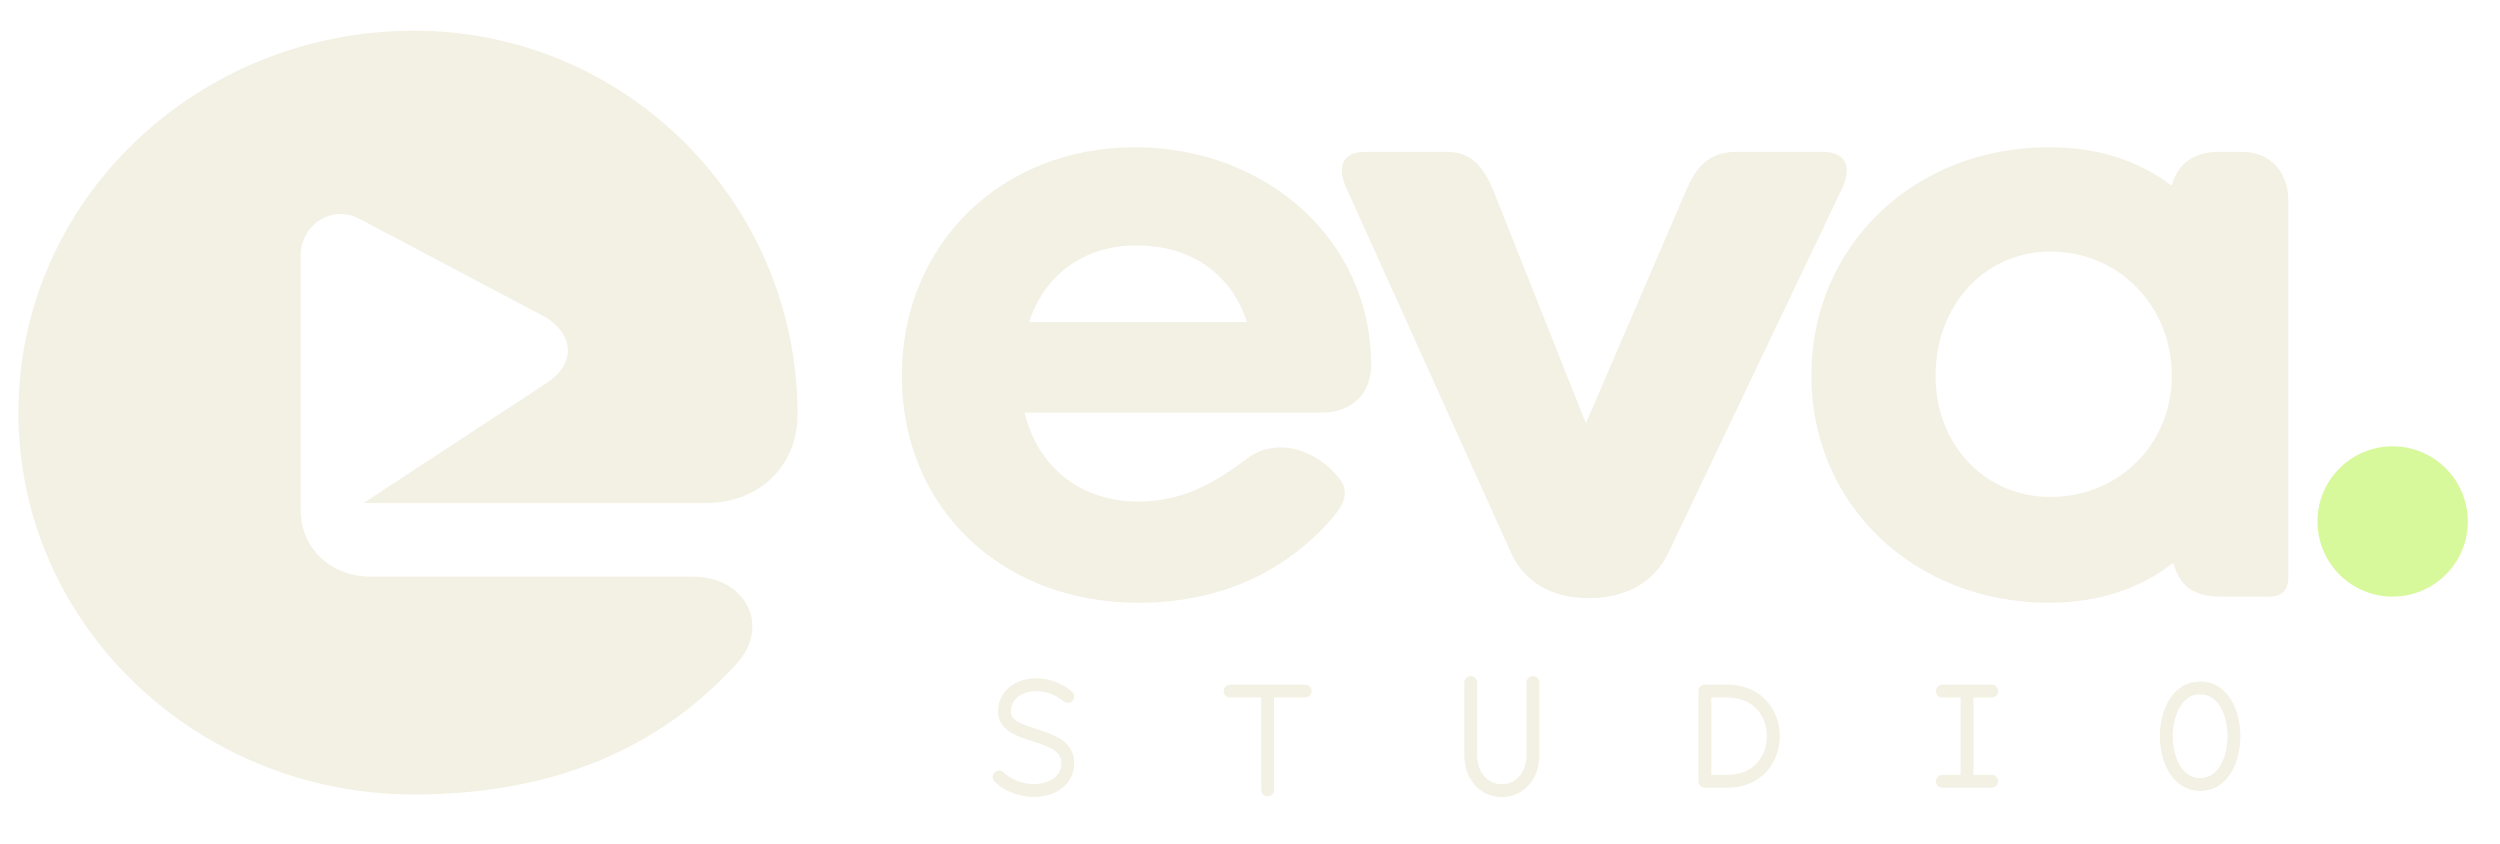
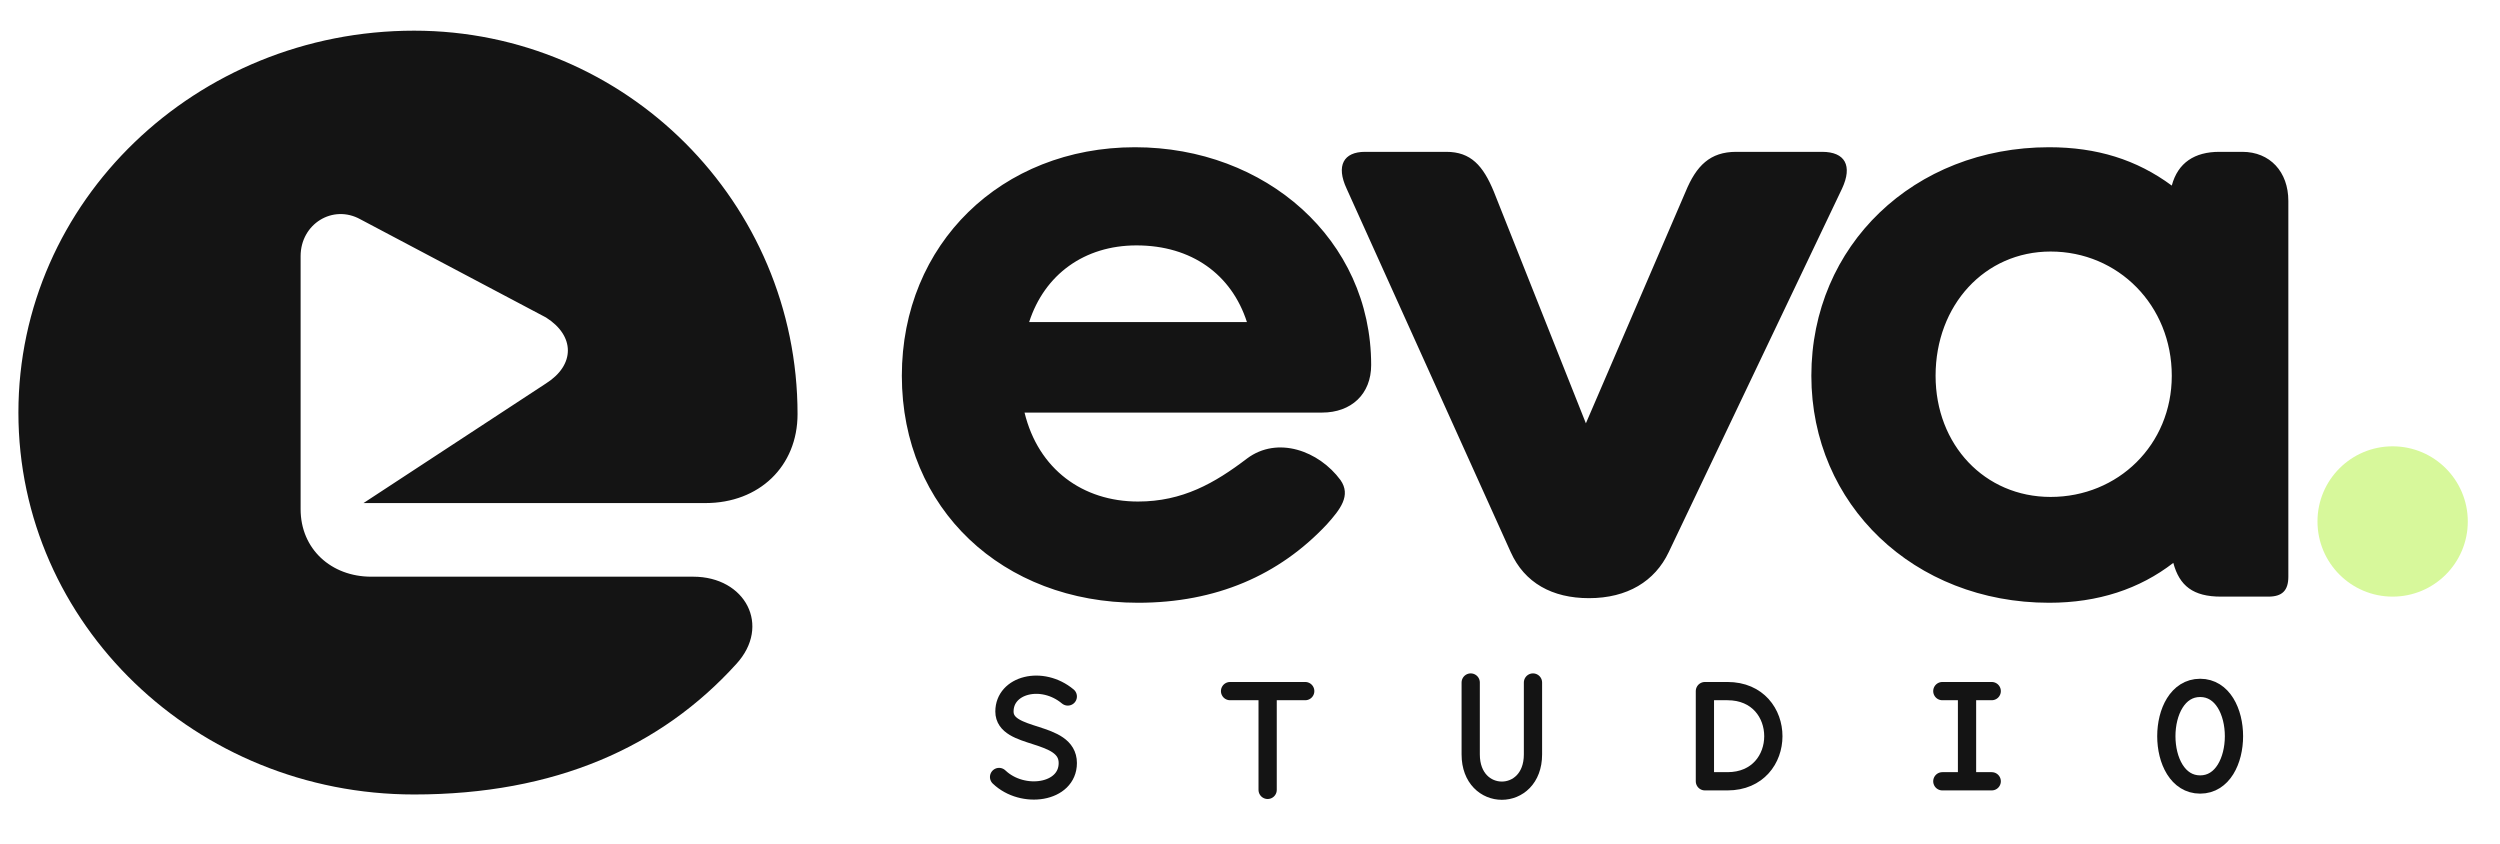
<svg xmlns="http://www.w3.org/2000/svg" width="1630" height="550" viewBox="160 140 1630 550" role="img" aria-label="EVA studio">
-   <path fill="#f3f1e4" fill-rule="evenodd" d="M430 160C568 160 680 272 680 410C680 444 655 468 620 468H397L516 390C535 378 535 359 516 347L395 283C377 273 356 286 356 307V472C356 498 376 516 402 516H612C646 516 663 548 640 573C591 627 522 658 430 658C288 658 172 547 172 409C172 271 288 160 430 160ZM900 236C985 236 1054 296 1054 378C1054 397 1041 409 1022 409H828C837 446 866 467 902 467C931 467 952 455 973 439C993 424 1020 434 1034 453C1041 463 1034 472 1025 482C994 515 953 533 902 533C814 533 748 472 748 385C748 299 813 236 900 236ZM831 350H973C963 319 937 300 901 300C867 300 841 319 831 350ZM1050 239H1103C1119 239 1127 248 1134 265L1194 416L1259 265C1266 248 1275 239 1292 239H1348C1363 239 1368 248 1361 263L1248 500C1239 519 1221 530 1196 530C1172 530 1154 520 1145 500L1038 263C1031 248 1036 239 1050 239ZM1496 236C1527 236 1553 244 1576 261C1580 246 1591 239 1607 239H1622C1640 239 1652 252 1652 271V516C1652 525 1648 529 1639 529H1608C1590 529 1581 522 1577 507C1555 524 1528 533 1496 533C1408 533 1341 469 1341 385C1341 300 1408 236 1496 236ZM1497 304C1454 304 1422 339 1422 385C1422 430 1454 464 1497 464C1541 464 1576 430 1576 385C1576 339 1541 304 1497 304Z" />
+   <path fill="#141414" fill-rule="evenodd" d="M430 160C568 160 680 272 680 410C680 444 655 468 620 468H397L516 390C535 378 535 359 516 347L395 283C377 273 356 286 356 307V472C356 498 376 516 402 516H612C646 516 663 548 640 573C591 627 522 658 430 658C288 658 172 547 172 409C172 271 288 160 430 160ZM900 236C985 236 1054 296 1054 378C1054 397 1041 409 1022 409H828C837 446 866 467 902 467C931 467 952 455 973 439C993 424 1020 434 1034 453C1041 463 1034 472 1025 482C994 515 953 533 902 533C814 533 748 472 748 385C748 299 813 236 900 236ZM831 350H973C963 319 937 300 901 300C867 300 841 319 831 350ZM1050 239H1103C1119 239 1127 248 1134 265L1194 416L1259 265C1266 248 1275 239 1292 239H1348C1363 239 1368 248 1361 263L1248 500C1239 519 1221 530 1196 530C1172 530 1154 520 1145 500L1038 263C1031 248 1036 239 1050 239ZM1496 236C1527 236 1553 244 1576 261C1580 246 1591 239 1607 239H1622C1640 239 1652 252 1652 271V516C1652 525 1648 529 1639 529H1608C1590 529 1581 522 1577 507C1555 524 1528 533 1496 533C1408 533 1341 469 1341 385C1341 300 1408 236 1496 236ZM1497 304C1454 304 1422 339 1422 385C1422 430 1454 464 1497 464C1541 464 1576 430 1576 385C1576 339 1541 304 1497 304Z" />
  <circle cx="1720" cy="480" r="49" fill="#d7f89b" />
-   <path d="M66 13C42 -7 7 2 7 27C7 54 66 44 66 75C66 103 24 109 2 88" transform="translate(810 585) scale(.7)" fill="none" stroke="#f3f1e4" stroke-width="12" stroke-linecap="round" stroke-linejoin="round" />
-   <path d="M0 8H70M35 8V100" transform="translate(962 585) scale(.7)" fill="none" stroke="#f3f1e4" stroke-width="12" stroke-linecap="round" stroke-linejoin="round" />
-   <path d="M7 0V67C7 112 65 112 65 67V0" transform="translate(1114 585) scale(.7)" fill="none" stroke="#f3f1e4" stroke-width="12" stroke-linecap="round" stroke-linejoin="round" />
-   <path d="M8 8V92H29C86 92 86 8 29 8Z" transform="translate(1266 585) scale(.7)" fill="none" stroke="#f3f1e4" stroke-width="12" stroke-linecap="round" stroke-linejoin="round" />
-   <path d="M12 8H58M35 8V92M12 92H58" transform="translate(1418 585) scale(.7)" fill="none" stroke="#f3f1e4" stroke-width="12" stroke-linecap="round" stroke-linejoin="round" />
-   <path d="M35 5C-7 5 -7 95 35 95C77 95 77 5 35 5Z" transform="translate(1570 585) scale(.7)" fill="none" stroke="#f3f1e4" stroke-width="12" stroke-linecap="round" stroke-linejoin="round" />
+   <path d="M66 13C42 -7 7 2 7 27C7 54 66 44 66 75C66 103 24 109 2 88" transform="translate(810 585) scale(.7)" fill="none" stroke="#141414" stroke-width="17" stroke-linecap="round" stroke-linejoin="round" />
+   <path d="M0 8H70M35 8V100" transform="translate(962 585) scale(.7)" fill="none" stroke="#141414" stroke-width="17" stroke-linecap="round" stroke-linejoin="round" />
+   <path d="M7 0V67C7 112 65 112 65 67V0" transform="translate(1114 585) scale(.7)" fill="none" stroke="#141414" stroke-width="17" stroke-linecap="round" stroke-linejoin="round" />
+   <path d="M8 8V92H29C86 92 86 8 29 8Z" transform="translate(1266 585) scale(.7)" fill="none" stroke="#141414" stroke-width="17" stroke-linecap="round" stroke-linejoin="round" />
+   <path d="M12 8H58M35 8V92M12 92H58" transform="translate(1418 585) scale(.7)" fill="none" stroke="#141414" stroke-width="17" stroke-linecap="round" stroke-linejoin="round" />
+   <path d="M35 5C-7 5 -7 95 35 95C77 95 77 5 35 5Z" transform="translate(1570 585) scale(.7)" fill="none" stroke="#141414" stroke-width="17" stroke-linecap="round" stroke-linejoin="round" />
</svg>
